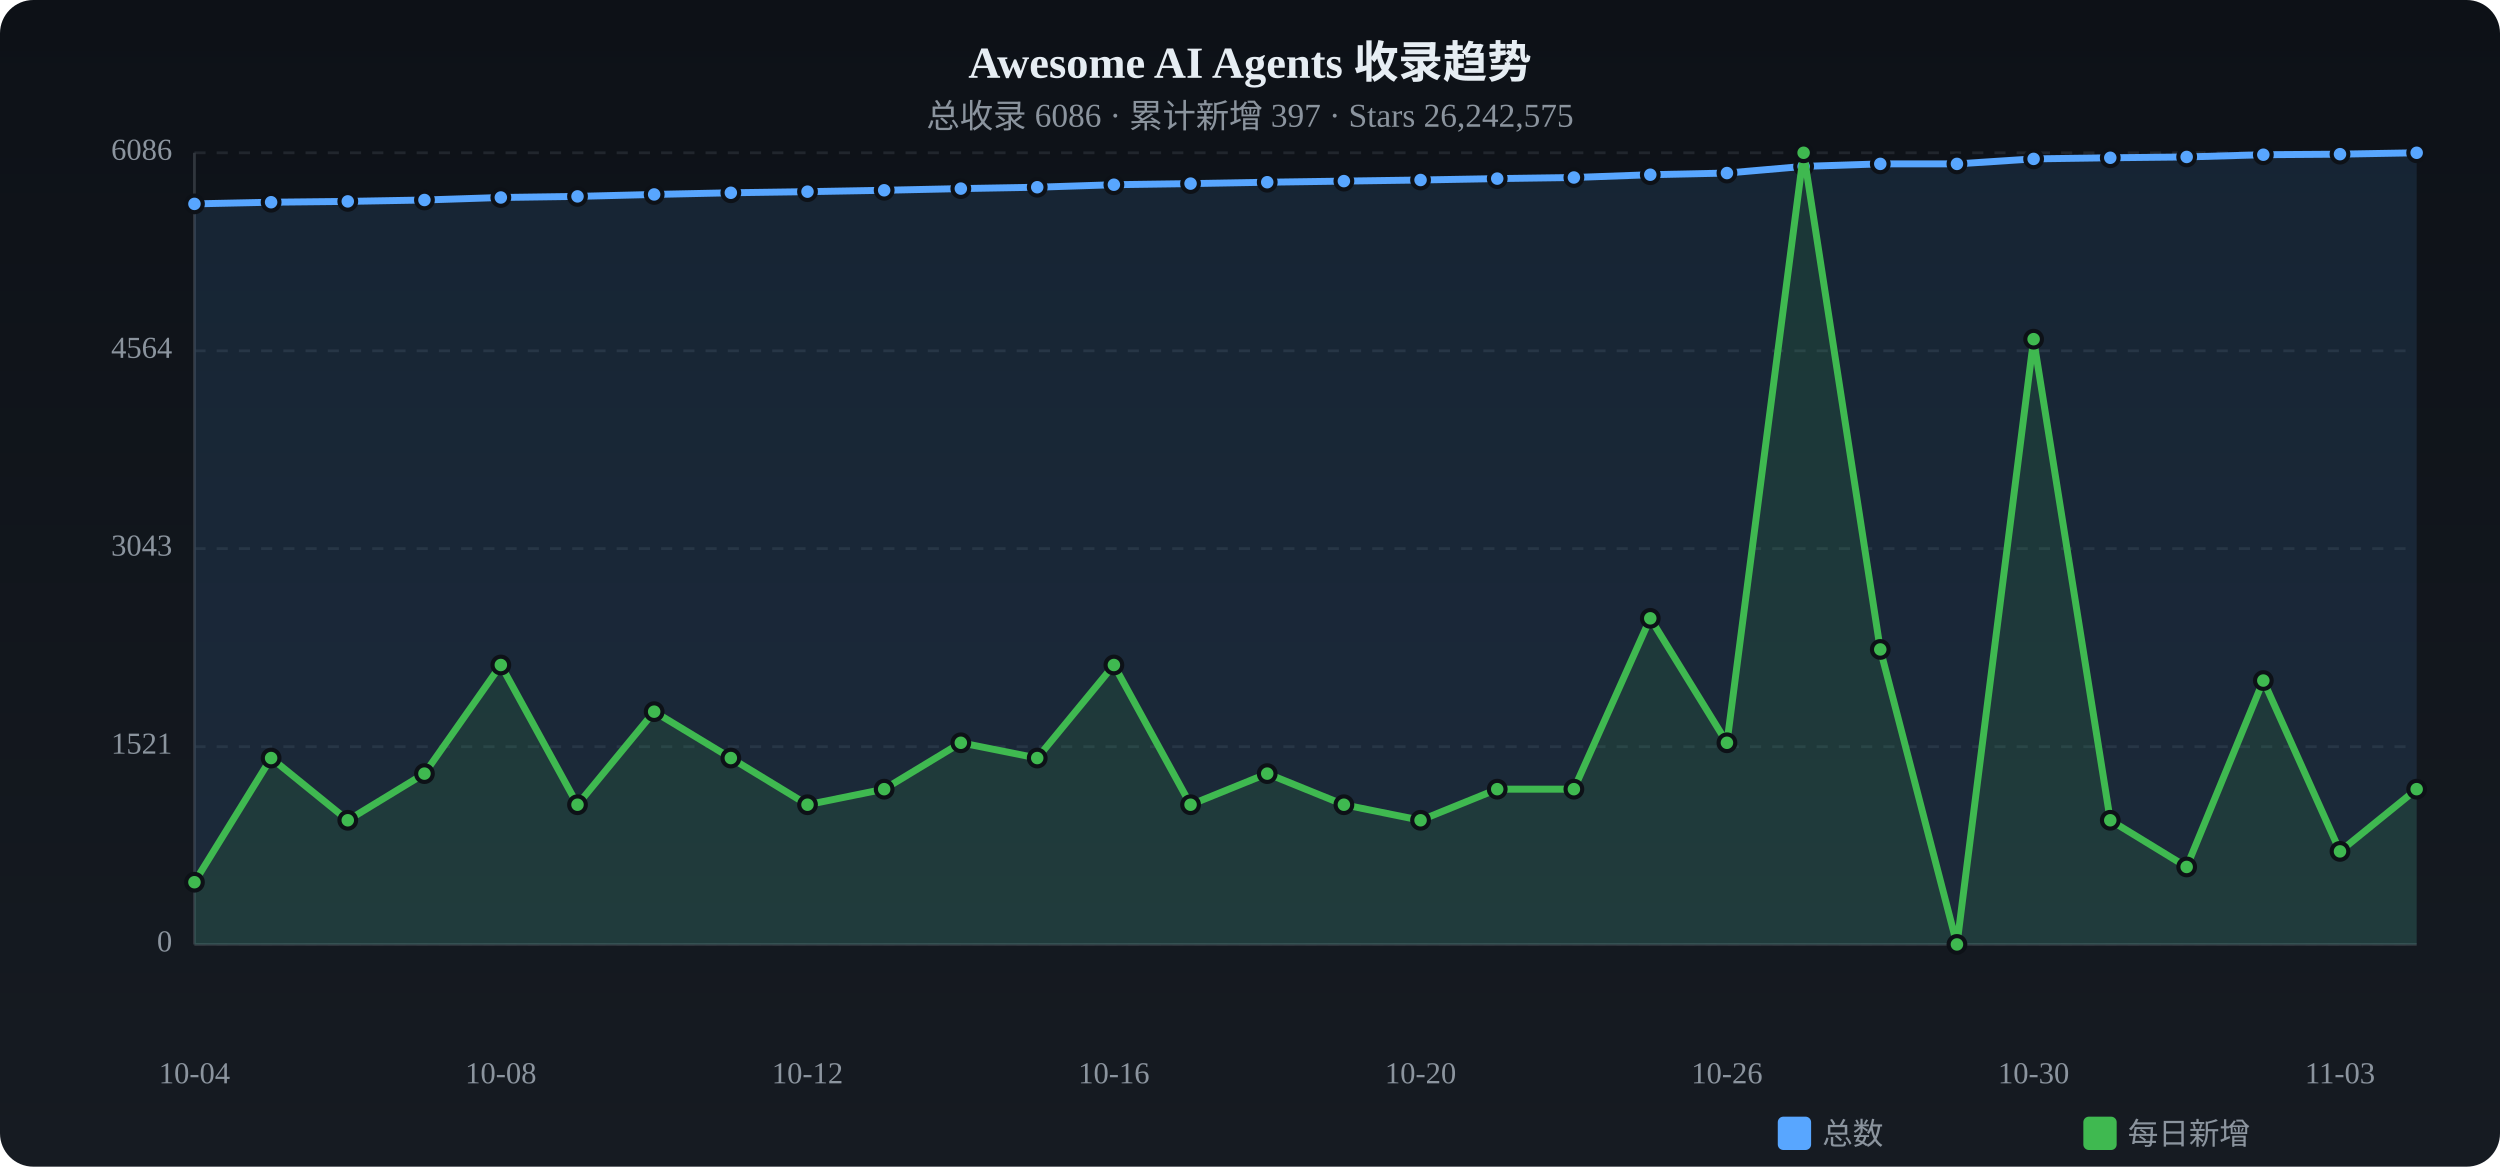
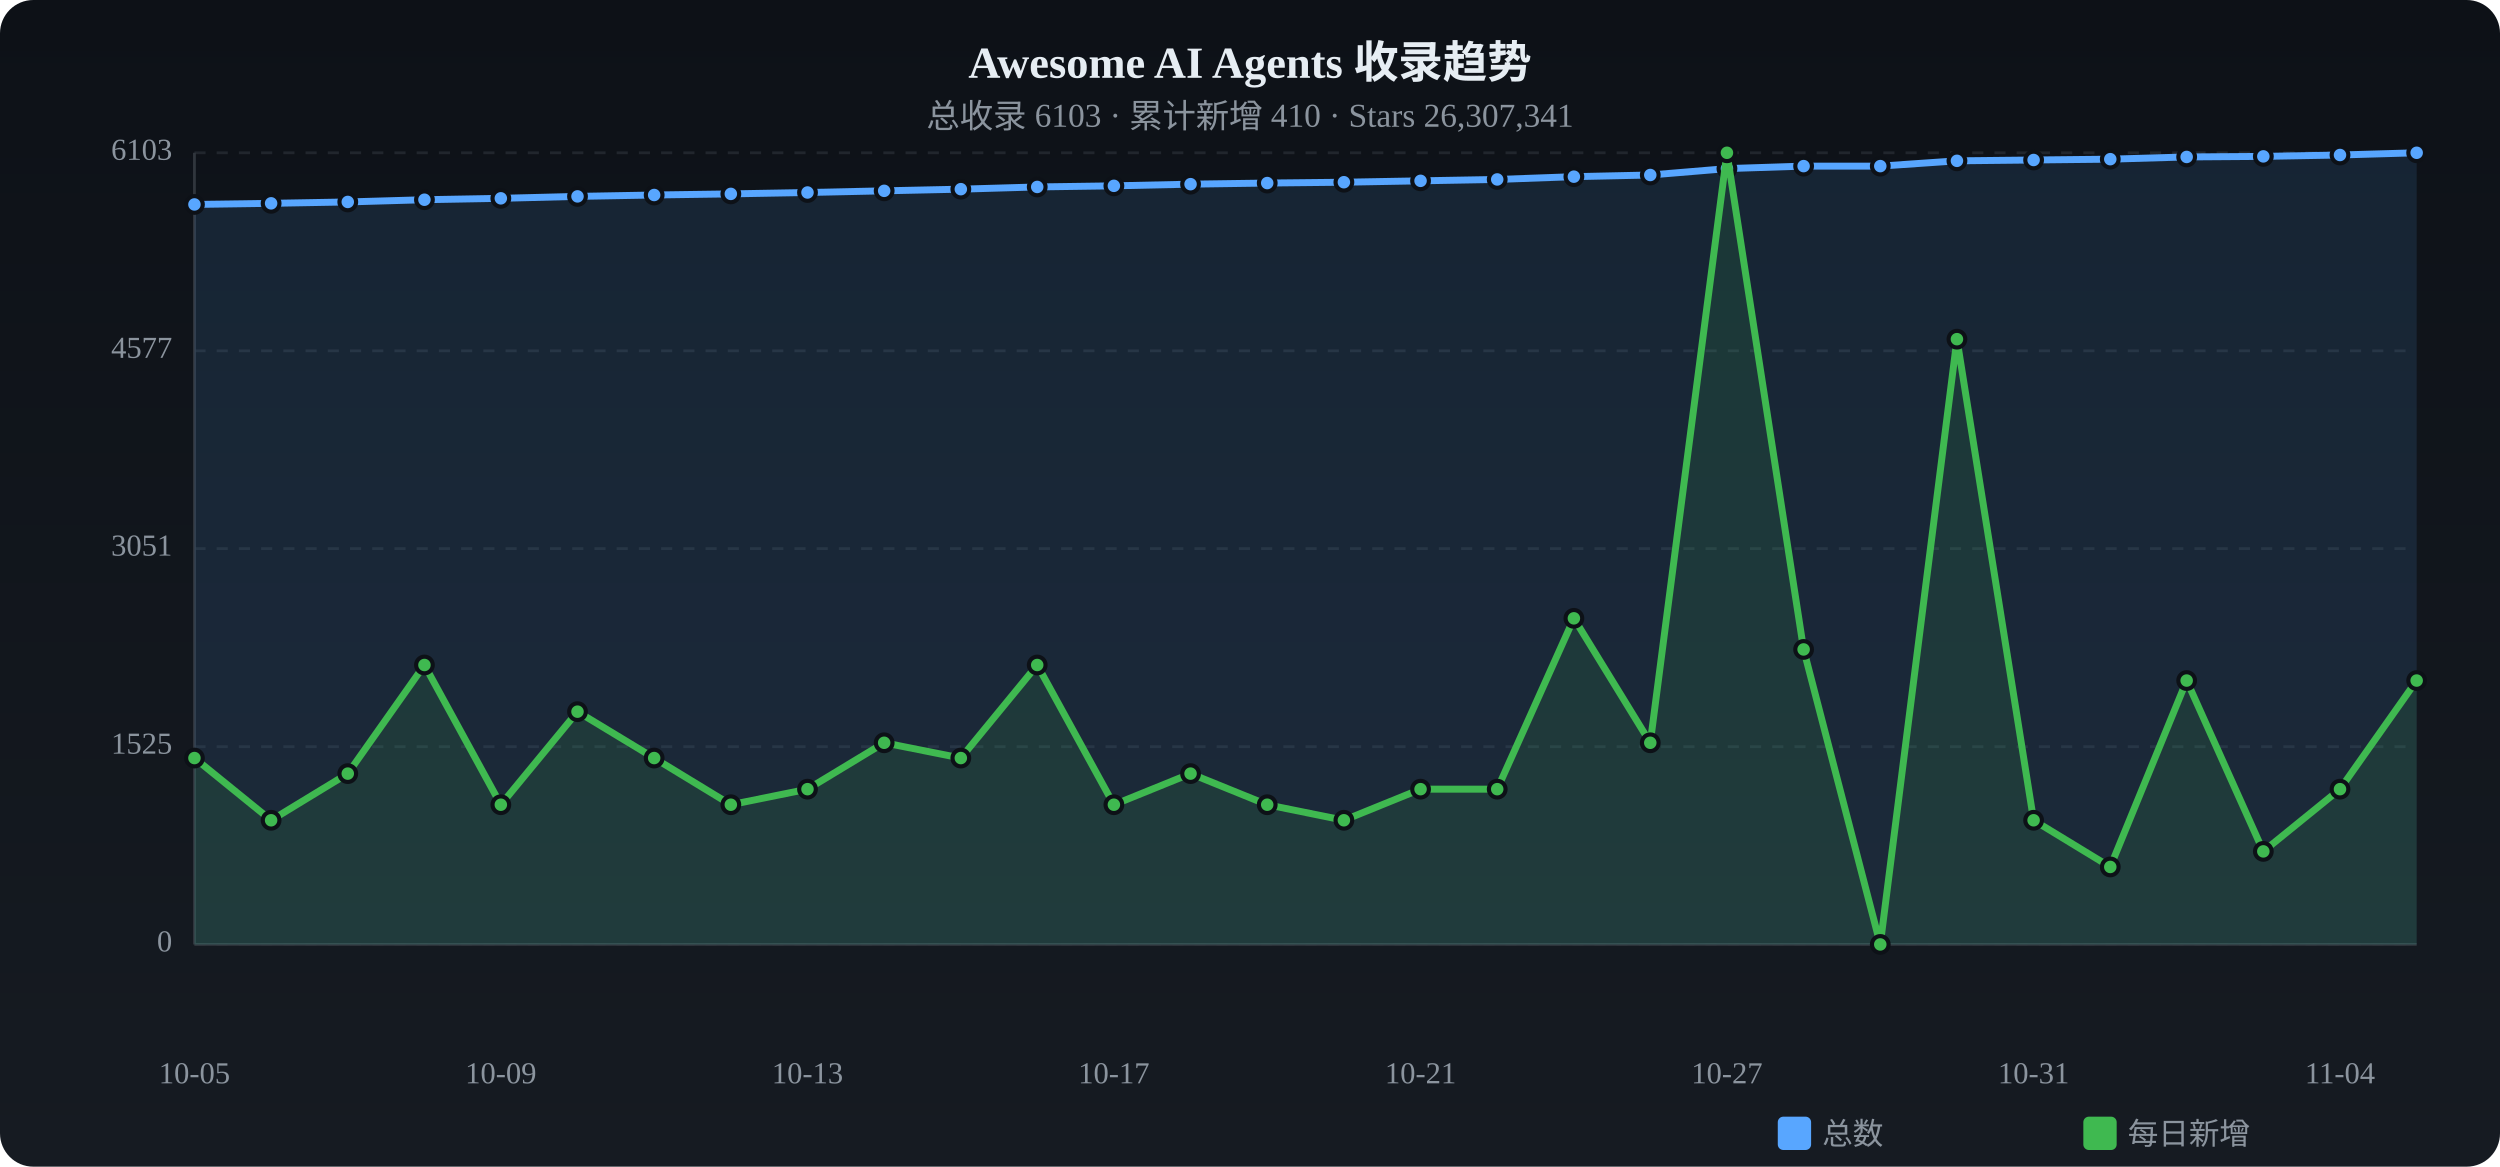
<svg xmlns="http://www.w3.org/2000/svg" viewBox="0 0 900 420" width="900" height="420">
  <defs>
    <linearGradient id="tbg" x1="0%" y1="0%" x2="0%" y2="100%">
      <stop offset="0%" stop-color="#0d1117" />
      <stop offset="100%" stop-color="#161b22" />
    </linearGradient>
  </defs>
  <rect width="900" height="420" rx="12" fill="url(#tbg)" />
  <text x="450.0" y="28" text-anchor="middle" fill="#e6edf3" font-size="16" font-weight="bold">Awesome AI Agents 收录趋势</text>
-   <text x="450.0" y="46" text-anchor="middle" fill="#8b949e" font-size="12">总收录 6086 · 累计新增 397 · Stars 26,242,575</text>
+   <text x="450.0" y="46" text-anchor="middle" fill="#8b949e" font-size="12">总收录 6103 · 累计新增 410 · Stars 26,307,341</text>
  <text x="62" y="340.0" text-anchor="end" fill="#8b949e" font-size="11" dominant-baseline="middle">0</text>
  <line x1="70" y1="340.0" x2="870" y2="340.0" stroke="#21262d" stroke-dasharray="4 4" />
-   <text x="62" y="268.8" text-anchor="end" fill="#8b949e" font-size="11" dominant-baseline="middle">1521</text>
+   <text x="62" y="268.8" text-anchor="end" fill="#8b949e" font-size="11" dominant-baseline="middle">1525</text>
  <line x1="70" y1="268.8" x2="870" y2="268.8" stroke="#21262d" stroke-dasharray="4 4" />
-   <text x="62" y="197.5" text-anchor="end" fill="#8b949e" font-size="11" dominant-baseline="middle">3043</text>
+   <text x="62" y="197.5" text-anchor="end" fill="#8b949e" font-size="11" dominant-baseline="middle">3051</text>
  <line x1="70" y1="197.5" x2="870" y2="197.5" stroke="#21262d" stroke-dasharray="4 4" />
-   <text x="62" y="126.3" text-anchor="end" fill="#8b949e" font-size="11" dominant-baseline="middle">4564</text>
+   <text x="62" y="126.3" text-anchor="end" fill="#8b949e" font-size="11" dominant-baseline="middle">4577</text>
  <line x1="70" y1="126.3" x2="870" y2="126.3" stroke="#21262d" stroke-dasharray="4 4" />
-   <text x="62" y="55.0" text-anchor="end" fill="#8b949e" font-size="11" dominant-baseline="middle">6086</text>
+   <text x="62" y="55.0" text-anchor="end" fill="#8b949e" font-size="11" dominant-baseline="middle">6103</text>
  <line x1="70" y1="55.0" x2="870" y2="55.0" stroke="#21262d" stroke-dasharray="4 4" />
  <line x1="70" y1="55" x2="70" y2="340" stroke="#30363d" />
  <line x1="70" y1="340" x2="870" y2="340" stroke="#30363d" />
-   <path d="M70.0,73.4 L97.6,72.8 L125.2,72.5 L152.8,72.0 L180.3,71.1 L207.9,70.7 L235.5,70.0 L263.1,69.4 L290.7,69.0 L318.3,68.5 L345.9,67.9 L373.4,67.4 L401.0,66.5 L428.6,66.1 L456.2,65.6 L483.8,65.2 L511.4,64.8 L539.0,64.3 L566.6,63.9 L594.1,62.9 L621.7,62.3 L649.3,59.9 L676.9,59.0 L704.5,59.0 L732.1,57.2 L759.7,56.8 L787.2,56.5 L814.8,55.7 L842.4,55.5 L870.0,55.0 L870.0,340 L70.0,340 Z" fill="#58a6ff" opacity="0.12" />
-   <polyline points="70.0,73.4 97.6,72.8 125.2,72.5 152.8,72.0 180.3,71.1 207.9,70.7 235.5,70.0 263.1,69.4 290.7,69.0 318.3,68.5 345.9,67.9 373.4,67.4 401.0,66.5 428.6,66.1 456.2,65.6 483.8,65.2 511.4,64.8 539.0,64.3 566.6,63.9 594.1,62.9 621.7,62.3 649.3,59.9 676.9,59.0 704.5,59.0 732.1,57.2 759.7,56.8 787.2,56.5 814.8,55.7 842.4,55.5 870.0,55.0" fill="none" stroke="#58a6ff" stroke-width="2.5" stroke-linecap="round" stroke-linejoin="round" />
-   <circle cx="70.0" cy="73.4" r="3" fill="#58a6ff" stroke="#0d1117" stroke-width="1.5" />
-   <circle cx="97.6" cy="72.8" r="3" fill="#58a6ff" stroke="#0d1117" stroke-width="1.5" />
-   <circle cx="125.2" cy="72.5" r="3" fill="#58a6ff" stroke="#0d1117" stroke-width="1.5" />
-   <circle cx="152.8" cy="72.0" r="3" fill="#58a6ff" stroke="#0d1117" stroke-width="1.5" />
-   <circle cx="180.3" cy="71.1" r="3" fill="#58a6ff" stroke="#0d1117" stroke-width="1.5" />
+   <path d="M70.0,73.6 L97.6,73.2 L125.2,72.7 L152.8,71.9 L180.3,71.4 L207.9,70.7 L235.5,70.2 L263.1,69.8 L290.7,69.3 L318.3,68.7 L345.9,68.1 L373.4,67.3 L401.0,66.9 L428.6,66.3 L456.2,65.9 L483.8,65.6 L511.4,65.1 L539.0,64.6 L566.6,63.6 L594.1,63.0 L621.7,60.7 L649.3,59.8 L676.9,59.8 L704.5,57.9 L732.1,57.6 L759.7,57.3 L787.2,56.5 L814.8,56.3 L842.4,55.8 L870.0,55.0 L870.0,340 L70.0,340 Z" fill="#58a6ff" opacity="0.12" />
+   <polyline points="70.0,73.6 97.6,73.2 125.2,72.7 152.8,71.9 180.3,71.4 207.9,70.7 235.5,70.2 263.1,69.8 290.7,69.3 318.3,68.7 345.9,68.1 373.4,67.3 401.0,66.9 428.6,66.3 456.2,65.9 483.8,65.6 511.4,65.1 539.0,64.6 566.6,63.6 594.1,63.0 621.7,60.7 649.3,59.8 676.9,59.8 704.5,57.9 732.1,57.6 759.7,57.3 787.2,56.5 814.8,56.3 842.4,55.8 870.0,55.0" fill="none" stroke="#58a6ff" stroke-width="2.5" stroke-linecap="round" stroke-linejoin="round" />
+   <circle cx="70.0" cy="73.6" r="3" fill="#58a6ff" stroke="#0d1117" stroke-width="1.5" />
+   <circle cx="97.6" cy="73.2" r="3" fill="#58a6ff" stroke="#0d1117" stroke-width="1.5" />
+   <circle cx="125.2" cy="72.7" r="3" fill="#58a6ff" stroke="#0d1117" stroke-width="1.5" />
+   <circle cx="152.8" cy="71.9" r="3" fill="#58a6ff" stroke="#0d1117" stroke-width="1.5" />
+   <circle cx="180.3" cy="71.4" r="3" fill="#58a6ff" stroke="#0d1117" stroke-width="1.5" />
  <circle cx="207.9" cy="70.7" r="3" fill="#58a6ff" stroke="#0d1117" stroke-width="1.5" />
-   <circle cx="235.5" cy="70.0" r="3" fill="#58a6ff" stroke="#0d1117" stroke-width="1.5" />
-   <circle cx="263.1" cy="69.4" r="3" fill="#58a6ff" stroke="#0d1117" stroke-width="1.5" />
-   <circle cx="290.7" cy="69.0" r="3" fill="#58a6ff" stroke="#0d1117" stroke-width="1.5" />
-   <circle cx="318.3" cy="68.5" r="3" fill="#58a6ff" stroke="#0d1117" stroke-width="1.5" />
-   <circle cx="345.9" cy="67.9" r="3" fill="#58a6ff" stroke="#0d1117" stroke-width="1.5" />
-   <circle cx="373.4" cy="67.4" r="3" fill="#58a6ff" stroke="#0d1117" stroke-width="1.5" />
-   <circle cx="401.0" cy="66.5" r="3" fill="#58a6ff" stroke="#0d1117" stroke-width="1.5" />
-   <circle cx="428.6" cy="66.1" r="3" fill="#58a6ff" stroke="#0d1117" stroke-width="1.5" />
-   <circle cx="456.2" cy="65.6" r="3" fill="#58a6ff" stroke="#0d1117" stroke-width="1.5" />
-   <circle cx="483.8" cy="65.2" r="3" fill="#58a6ff" stroke="#0d1117" stroke-width="1.5" />
-   <circle cx="511.4" cy="64.8" r="3" fill="#58a6ff" stroke="#0d1117" stroke-width="1.5" />
-   <circle cx="539.0" cy="64.3" r="3" fill="#58a6ff" stroke="#0d1117" stroke-width="1.5" />
-   <circle cx="566.6" cy="63.9" r="3" fill="#58a6ff" stroke="#0d1117" stroke-width="1.5" />
-   <circle cx="594.1" cy="62.9" r="3" fill="#58a6ff" stroke="#0d1117" stroke-width="1.5" />
-   <circle cx="621.7" cy="62.3" r="3" fill="#58a6ff" stroke="#0d1117" stroke-width="1.5" />
-   <circle cx="649.3" cy="59.9" r="3" fill="#58a6ff" stroke="#0d1117" stroke-width="1.5" />
-   <circle cx="676.9" cy="59.0" r="3" fill="#58a6ff" stroke="#0d1117" stroke-width="1.5" />
-   <circle cx="704.5" cy="59.0" r="3" fill="#58a6ff" stroke="#0d1117" stroke-width="1.5" />
-   <circle cx="732.1" cy="57.2" r="3" fill="#58a6ff" stroke="#0d1117" stroke-width="1.5" />
-   <circle cx="759.7" cy="56.8" r="3" fill="#58a6ff" stroke="#0d1117" stroke-width="1.5" />
+   <circle cx="235.5" cy="70.2" r="3" fill="#58a6ff" stroke="#0d1117" stroke-width="1.5" />
+   <circle cx="263.1" cy="69.8" r="3" fill="#58a6ff" stroke="#0d1117" stroke-width="1.5" />
+   <circle cx="290.7" cy="69.3" r="3" fill="#58a6ff" stroke="#0d1117" stroke-width="1.5" />
+   <circle cx="318.3" cy="68.7" r="3" fill="#58a6ff" stroke="#0d1117" stroke-width="1.5" />
+   <circle cx="345.9" cy="68.1" r="3" fill="#58a6ff" stroke="#0d1117" stroke-width="1.5" />
+   <circle cx="373.4" cy="67.3" r="3" fill="#58a6ff" stroke="#0d1117" stroke-width="1.5" />
+   <circle cx="401.0" cy="66.9" r="3" fill="#58a6ff" stroke="#0d1117" stroke-width="1.5" />
+   <circle cx="428.6" cy="66.3" r="3" fill="#58a6ff" stroke="#0d1117" stroke-width="1.5" />
+   <circle cx="456.2" cy="65.9" r="3" fill="#58a6ff" stroke="#0d1117" stroke-width="1.5" />
+   <circle cx="483.8" cy="65.6" r="3" fill="#58a6ff" stroke="#0d1117" stroke-width="1.5" />
+   <circle cx="511.4" cy="65.1" r="3" fill="#58a6ff" stroke="#0d1117" stroke-width="1.5" />
+   <circle cx="539.0" cy="64.6" r="3" fill="#58a6ff" stroke="#0d1117" stroke-width="1.5" />
+   <circle cx="566.6" cy="63.6" r="3" fill="#58a6ff" stroke="#0d1117" stroke-width="1.5" />
+   <circle cx="594.1" cy="63.0" r="3" fill="#58a6ff" stroke="#0d1117" stroke-width="1.5" />
+   <circle cx="621.7" cy="60.7" r="3" fill="#58a6ff" stroke="#0d1117" stroke-width="1.5" />
+   <circle cx="649.3" cy="59.8" r="3" fill="#58a6ff" stroke="#0d1117" stroke-width="1.5" />
+   <circle cx="676.9" cy="59.8" r="3" fill="#58a6ff" stroke="#0d1117" stroke-width="1.5" />
+   <circle cx="704.5" cy="57.9" r="3" fill="#58a6ff" stroke="#0d1117" stroke-width="1.5" />
+   <circle cx="732.1" cy="57.6" r="3" fill="#58a6ff" stroke="#0d1117" stroke-width="1.5" />
+   <circle cx="759.7" cy="57.3" r="3" fill="#58a6ff" stroke="#0d1117" stroke-width="1.5" />
  <circle cx="787.2" cy="56.5" r="3" fill="#58a6ff" stroke="#0d1117" stroke-width="1.5" />
-   <circle cx="814.8" cy="55.7" r="3" fill="#58a6ff" stroke="#0d1117" stroke-width="1.5" />
-   <circle cx="842.4" cy="55.5" r="3" fill="#58a6ff" stroke="#0d1117" stroke-width="1.5" />
+   <circle cx="814.8" cy="56.3" r="3" fill="#58a6ff" stroke="#0d1117" stroke-width="1.5" />
+   <circle cx="842.4" cy="55.8" r="3" fill="#58a6ff" stroke="#0d1117" stroke-width="1.5" />
  <circle cx="870.0" cy="55.0" r="3" fill="#58a6ff" stroke="#0d1117" stroke-width="1.5" />
-   <path d="M70.0,317.6 L97.6,272.9 L125.2,295.3 L152.8,278.5 L180.3,239.4 L207.9,289.7 L235.5,256.2 L263.1,272.9 L290.7,289.7 L318.3,284.1 L345.9,267.4 L373.4,272.9 L401.0,239.4 L428.6,289.7 L456.2,278.5 L483.8,289.7 L511.4,295.3 L539.0,284.1 L566.6,284.1 L594.1,222.6 L621.7,267.4 L649.3,55.0 L676.9,233.8 L704.5,340.0 L732.1,122.1 L759.7,295.3 L787.2,312.1 L814.8,245.0 L842.4,306.5 L870.0,284.1 L870.0,340 L70.0,340 Z" fill="#3fb950" opacity="0.12" />
-   <polyline points="70.0,317.6 97.6,272.9 125.2,295.3 152.8,278.5 180.3,239.4 207.9,289.7 235.5,256.2 263.1,272.9 290.7,289.7 318.3,284.1 345.9,267.4 373.4,272.9 401.0,239.4 428.6,289.7 456.2,278.5 483.8,289.7 511.4,295.3 539.0,284.1 566.6,284.1 594.1,222.6 621.7,267.4 649.3,55.0 676.9,233.8 704.5,340.0 732.1,122.1 759.7,295.3 787.2,312.1 814.8,245.0 842.4,306.5 870.0,284.1" fill="none" stroke="#3fb950" stroke-width="2.5" stroke-linecap="round" stroke-linejoin="round" />
-   <circle cx="70.0" cy="317.6" r="3" fill="#3fb950" stroke="#0d1117" stroke-width="1.5" />
-   <circle cx="97.6" cy="272.9" r="3" fill="#3fb950" stroke="#0d1117" stroke-width="1.5" />
-   <circle cx="125.2" cy="295.3" r="3" fill="#3fb950" stroke="#0d1117" stroke-width="1.5" />
-   <circle cx="152.8" cy="278.5" r="3" fill="#3fb950" stroke="#0d1117" stroke-width="1.5" />
-   <circle cx="180.3" cy="239.4" r="3" fill="#3fb950" stroke="#0d1117" stroke-width="1.5" />
-   <circle cx="207.9" cy="289.7" r="3" fill="#3fb950" stroke="#0d1117" stroke-width="1.5" />
-   <circle cx="235.5" cy="256.2" r="3" fill="#3fb950" stroke="#0d1117" stroke-width="1.5" />
-   <circle cx="263.1" cy="272.9" r="3" fill="#3fb950" stroke="#0d1117" stroke-width="1.5" />
-   <circle cx="290.7" cy="289.7" r="3" fill="#3fb950" stroke="#0d1117" stroke-width="1.5" />
-   <circle cx="318.3" cy="284.1" r="3" fill="#3fb950" stroke="#0d1117" stroke-width="1.5" />
-   <circle cx="345.9" cy="267.4" r="3" fill="#3fb950" stroke="#0d1117" stroke-width="1.5" />
-   <circle cx="373.4" cy="272.9" r="3" fill="#3fb950" stroke="#0d1117" stroke-width="1.5" />
-   <circle cx="401.0" cy="239.4" r="3" fill="#3fb950" stroke="#0d1117" stroke-width="1.5" />
-   <circle cx="428.6" cy="289.7" r="3" fill="#3fb950" stroke="#0d1117" stroke-width="1.5" />
-   <circle cx="456.2" cy="278.5" r="3" fill="#3fb950" stroke="#0d1117" stroke-width="1.5" />
-   <circle cx="483.8" cy="289.7" r="3" fill="#3fb950" stroke="#0d1117" stroke-width="1.5" />
-   <circle cx="511.4" cy="295.3" r="3" fill="#3fb950" stroke="#0d1117" stroke-width="1.5" />
+   <path d="M70.0,272.9 L97.6,295.3 L125.2,278.5 L152.8,239.4 L180.3,289.7 L207.9,256.2 L235.5,272.9 L263.1,289.7 L290.7,284.1 L318.3,267.4 L345.9,272.9 L373.4,239.4 L401.0,289.7 L428.6,278.5 L456.2,289.7 L483.8,295.3 L511.4,284.1 L539.0,284.1 L566.6,222.6 L594.1,267.4 L621.7,55.0 L649.3,233.8 L676.9,340.0 L704.5,122.1 L732.1,295.3 L759.7,312.1 L787.2,245.0 L814.8,306.5 L842.4,284.1 L870.0,245.0 L870.0,340 L70.0,340 Z" fill="#3fb950" opacity="0.12" />
+   <polyline points="70.0,272.9 97.6,295.3 125.2,278.5 152.8,239.4 180.3,289.7 207.9,256.2 235.5,272.9 263.1,289.7 290.7,284.1 318.3,267.4 345.9,272.9 373.4,239.4 401.0,289.7 428.6,278.5 456.2,289.7 483.8,295.3 511.4,284.1 539.0,284.1 566.6,222.6 594.1,267.4 621.7,55.0 649.3,233.8 676.9,340.0 704.5,122.1 732.1,295.3 759.7,312.1 787.2,245.0 814.8,306.5 842.4,284.1 870.0,245.0" fill="none" stroke="#3fb950" stroke-width="2.5" stroke-linecap="round" stroke-linejoin="round" />
+   <circle cx="70.0" cy="272.9" r="3" fill="#3fb950" stroke="#0d1117" stroke-width="1.5" />
+   <circle cx="97.6" cy="295.3" r="3" fill="#3fb950" stroke="#0d1117" stroke-width="1.5" />
+   <circle cx="125.2" cy="278.5" r="3" fill="#3fb950" stroke="#0d1117" stroke-width="1.5" />
+   <circle cx="152.8" cy="239.4" r="3" fill="#3fb950" stroke="#0d1117" stroke-width="1.5" />
+   <circle cx="180.3" cy="289.7" r="3" fill="#3fb950" stroke="#0d1117" stroke-width="1.5" />
+   <circle cx="207.9" cy="256.2" r="3" fill="#3fb950" stroke="#0d1117" stroke-width="1.5" />
+   <circle cx="235.5" cy="272.9" r="3" fill="#3fb950" stroke="#0d1117" stroke-width="1.5" />
+   <circle cx="263.1" cy="289.7" r="3" fill="#3fb950" stroke="#0d1117" stroke-width="1.5" />
+   <circle cx="290.7" cy="284.1" r="3" fill="#3fb950" stroke="#0d1117" stroke-width="1.5" />
+   <circle cx="318.3" cy="267.4" r="3" fill="#3fb950" stroke="#0d1117" stroke-width="1.5" />
+   <circle cx="345.9" cy="272.9" r="3" fill="#3fb950" stroke="#0d1117" stroke-width="1.5" />
+   <circle cx="373.4" cy="239.4" r="3" fill="#3fb950" stroke="#0d1117" stroke-width="1.5" />
+   <circle cx="401.0" cy="289.7" r="3" fill="#3fb950" stroke="#0d1117" stroke-width="1.5" />
+   <circle cx="428.6" cy="278.5" r="3" fill="#3fb950" stroke="#0d1117" stroke-width="1.5" />
+   <circle cx="456.2" cy="289.7" r="3" fill="#3fb950" stroke="#0d1117" stroke-width="1.5" />
+   <circle cx="483.8" cy="295.3" r="3" fill="#3fb950" stroke="#0d1117" stroke-width="1.5" />
+   <circle cx="511.4" cy="284.1" r="3" fill="#3fb950" stroke="#0d1117" stroke-width="1.5" />
  <circle cx="539.0" cy="284.1" r="3" fill="#3fb950" stroke="#0d1117" stroke-width="1.5" />
-   <circle cx="566.6" cy="284.1" r="3" fill="#3fb950" stroke="#0d1117" stroke-width="1.5" />
-   <circle cx="594.1" cy="222.6" r="3" fill="#3fb950" stroke="#0d1117" stroke-width="1.5" />
-   <circle cx="621.7" cy="267.4" r="3" fill="#3fb950" stroke="#0d1117" stroke-width="1.5" />
-   <circle cx="649.3" cy="55.0" r="3" fill="#3fb950" stroke="#0d1117" stroke-width="1.5" />
-   <circle cx="676.9" cy="233.8" r="3" fill="#3fb950" stroke="#0d1117" stroke-width="1.5" />
-   <circle cx="704.5" cy="340.0" r="3" fill="#3fb950" stroke="#0d1117" stroke-width="1.5" />
-   <circle cx="732.1" cy="122.1" r="3" fill="#3fb950" stroke="#0d1117" stroke-width="1.5" />
-   <circle cx="759.7" cy="295.3" r="3" fill="#3fb950" stroke="#0d1117" stroke-width="1.5" />
-   <circle cx="787.2" cy="312.1" r="3" fill="#3fb950" stroke="#0d1117" stroke-width="1.5" />
-   <circle cx="814.8" cy="245.0" r="3" fill="#3fb950" stroke="#0d1117" stroke-width="1.5" />
-   <circle cx="842.4" cy="306.5" r="3" fill="#3fb950" stroke="#0d1117" stroke-width="1.5" />
-   <circle cx="870.0" cy="284.1" r="3" fill="#3fb950" stroke="#0d1117" stroke-width="1.5" />
-   <text x="70.0" y="390" text-anchor="middle" fill="#8b949e" font-size="11">10-04</text>
-   <text x="180.3" y="390" text-anchor="middle" fill="#8b949e" font-size="11">10-08</text>
-   <text x="290.7" y="390" text-anchor="middle" fill="#8b949e" font-size="11">10-12</text>
-   <text x="401.0" y="390" text-anchor="middle" fill="#8b949e" font-size="11">10-16</text>
-   <text x="511.4" y="390" text-anchor="middle" fill="#8b949e" font-size="11">10-20</text>
-   <text x="621.7" y="390" text-anchor="middle" fill="#8b949e" font-size="11">10-26</text>
-   <text x="732.1" y="390" text-anchor="middle" fill="#8b949e" font-size="11">10-30</text>
-   <text x="842.4" y="390" text-anchor="middle" fill="#8b949e" font-size="11">11-03</text>
+   <circle cx="566.6" cy="222.6" r="3" fill="#3fb950" stroke="#0d1117" stroke-width="1.5" />
+   <circle cx="594.1" cy="267.4" r="3" fill="#3fb950" stroke="#0d1117" stroke-width="1.5" />
+   <circle cx="621.7" cy="55.0" r="3" fill="#3fb950" stroke="#0d1117" stroke-width="1.5" />
+   <circle cx="649.3" cy="233.8" r="3" fill="#3fb950" stroke="#0d1117" stroke-width="1.5" />
+   <circle cx="676.9" cy="340.0" r="3" fill="#3fb950" stroke="#0d1117" stroke-width="1.5" />
+   <circle cx="704.5" cy="122.1" r="3" fill="#3fb950" stroke="#0d1117" stroke-width="1.5" />
+   <circle cx="732.1" cy="295.3" r="3" fill="#3fb950" stroke="#0d1117" stroke-width="1.5" />
+   <circle cx="759.7" cy="312.1" r="3" fill="#3fb950" stroke="#0d1117" stroke-width="1.5" />
+   <circle cx="787.2" cy="245.0" r="3" fill="#3fb950" stroke="#0d1117" stroke-width="1.5" />
+   <circle cx="814.8" cy="306.5" r="3" fill="#3fb950" stroke="#0d1117" stroke-width="1.5" />
+   <circle cx="842.4" cy="284.1" r="3" fill="#3fb950" stroke="#0d1117" stroke-width="1.5" />
+   <circle cx="870.0" cy="245.0" r="3" fill="#3fb950" stroke="#0d1117" stroke-width="1.5" />
+   <text x="70.0" y="390" text-anchor="middle" fill="#8b949e" font-size="11">10-05</text>
+   <text x="180.3" y="390" text-anchor="middle" fill="#8b949e" font-size="11">10-09</text>
+   <text x="290.7" y="390" text-anchor="middle" fill="#8b949e" font-size="11">10-13</text>
+   <text x="401.0" y="390" text-anchor="middle" fill="#8b949e" font-size="11">10-17</text>
+   <text x="511.4" y="390" text-anchor="middle" fill="#8b949e" font-size="11">10-21</text>
+   <text x="621.7" y="390" text-anchor="middle" fill="#8b949e" font-size="11">10-27</text>
+   <text x="732.1" y="390" text-anchor="middle" fill="#8b949e" font-size="11">10-31</text>
+   <text x="842.4" y="390" text-anchor="middle" fill="#8b949e" font-size="11">11-04</text>
  <rect x="640" y="402" width="12" height="12" rx="2" fill="#58a6ff" />
  <text x="656" y="412" fill="#8b949e" font-size="11">总数</text>
  <rect x="750" y="402" width="12" height="12" rx="2" fill="#3fb950" />
  <text x="766" y="412" fill="#8b949e" font-size="11">每日新增</text>
</svg>
